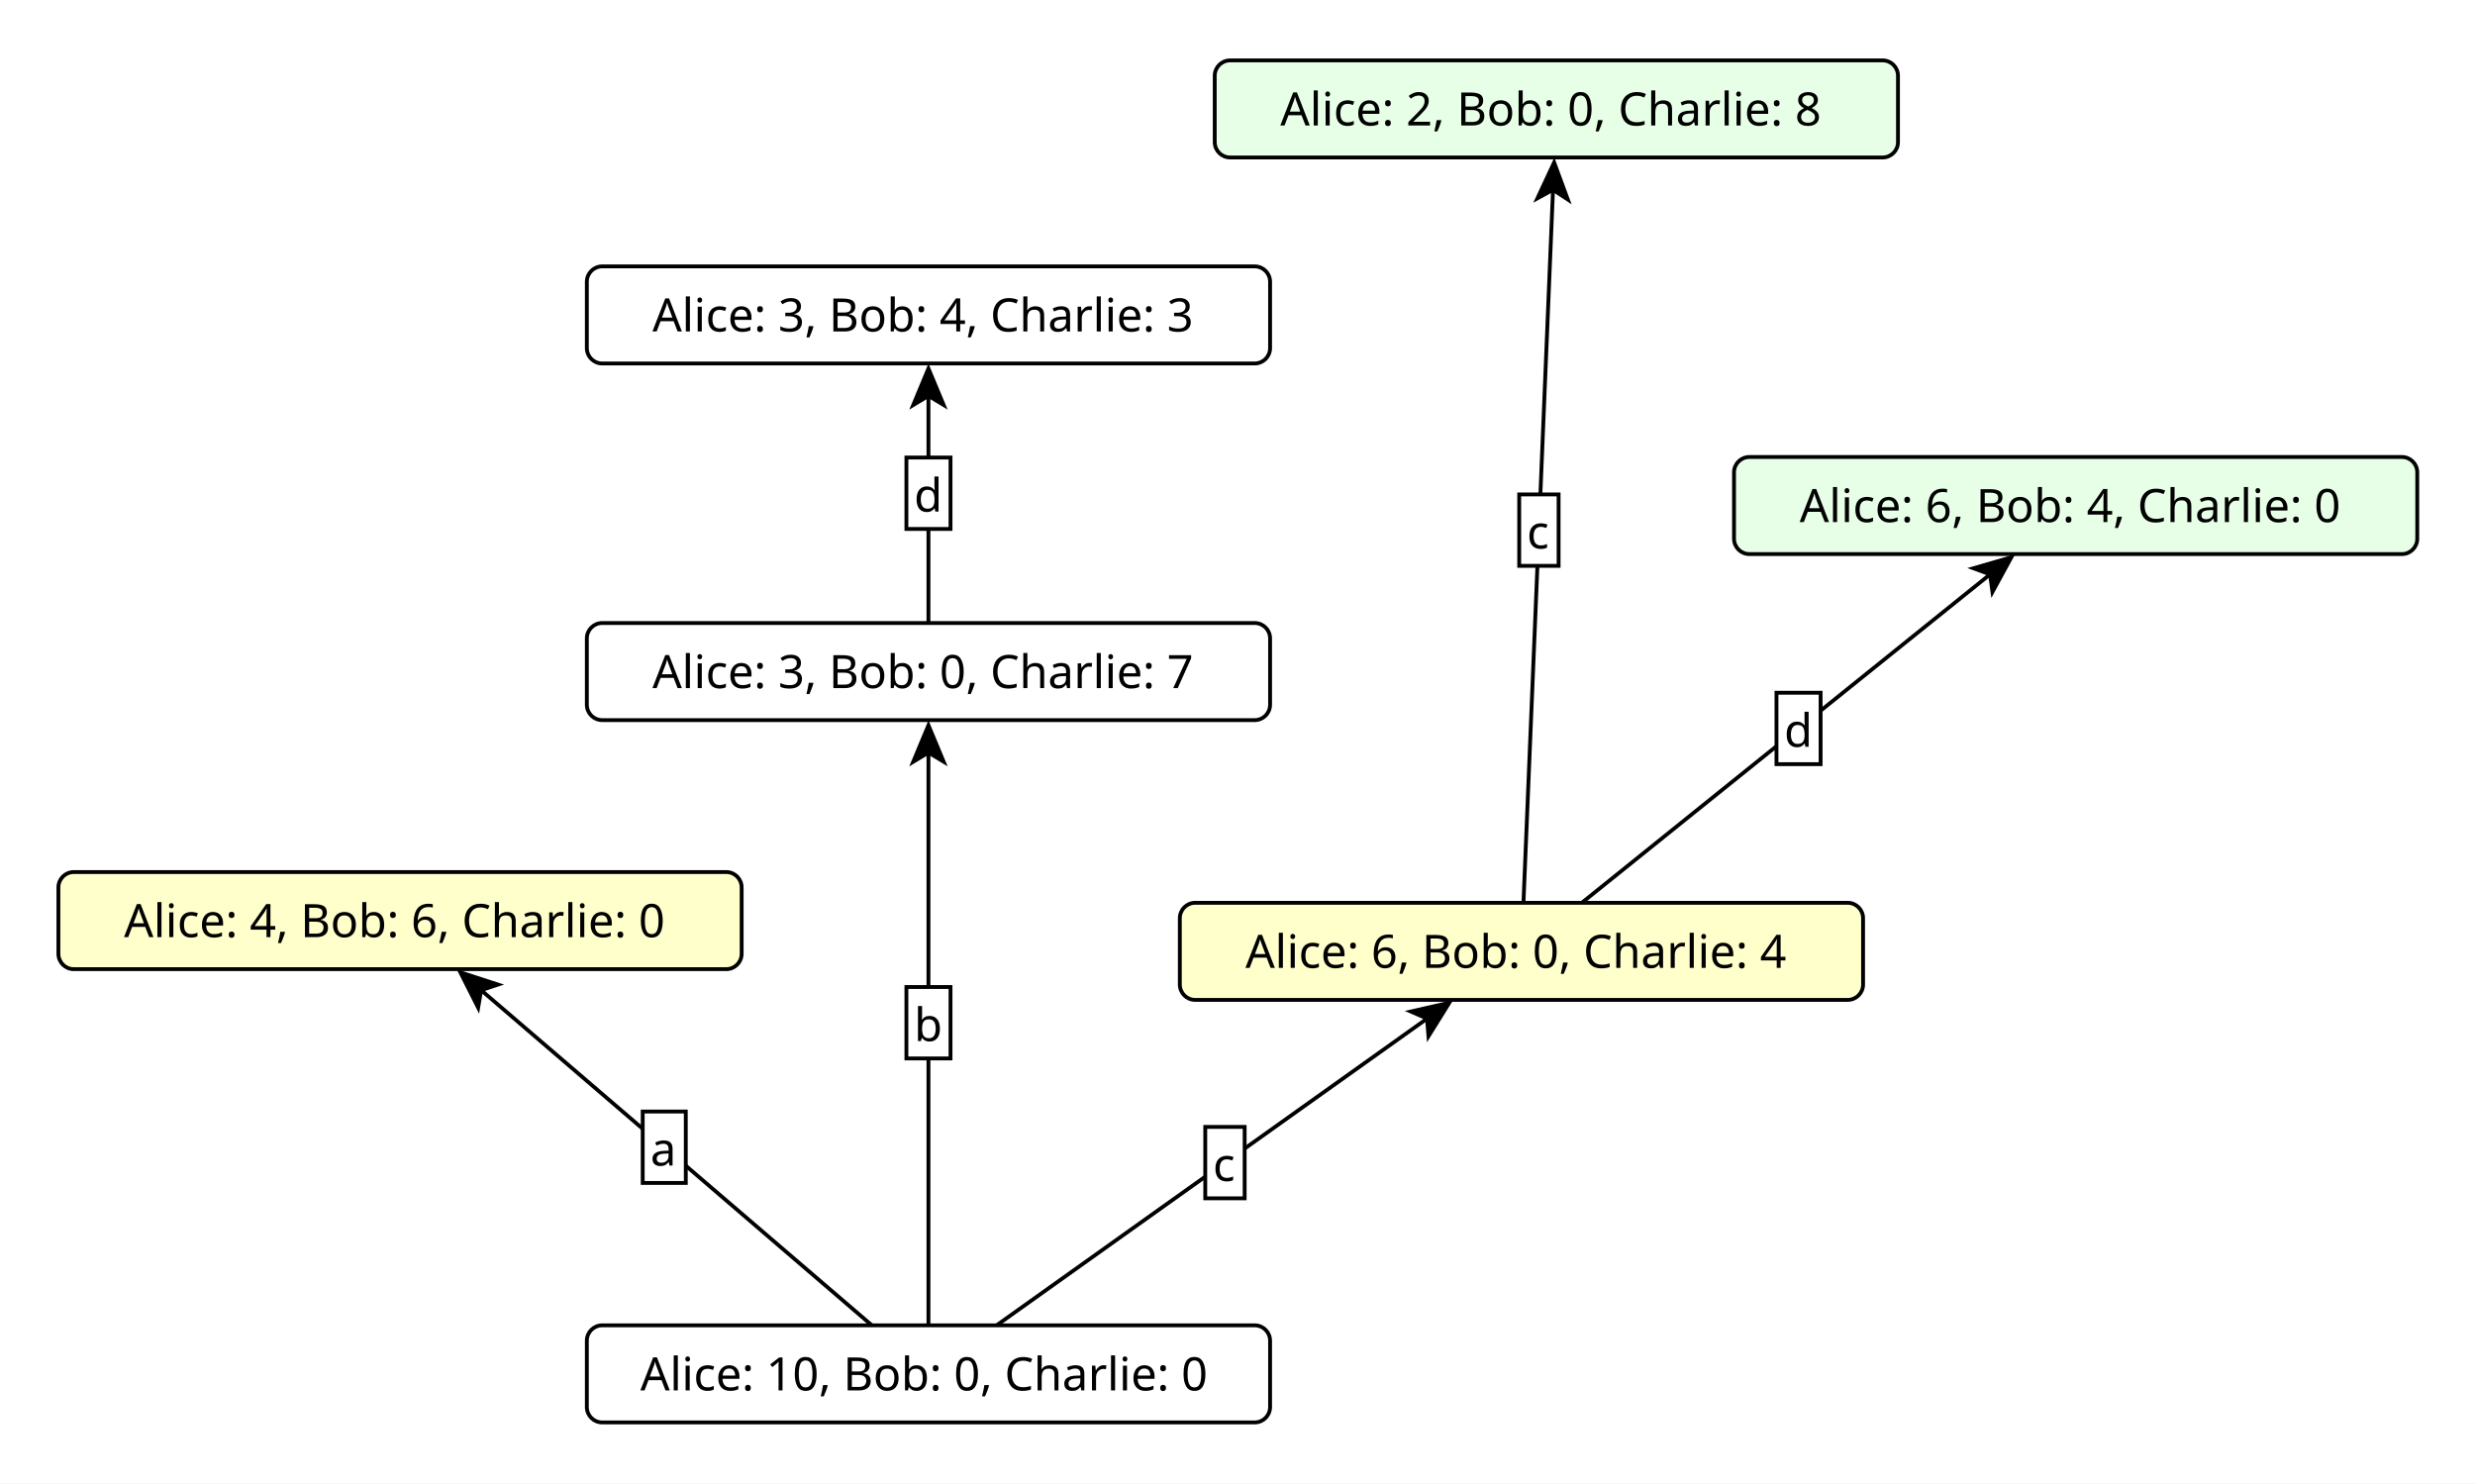
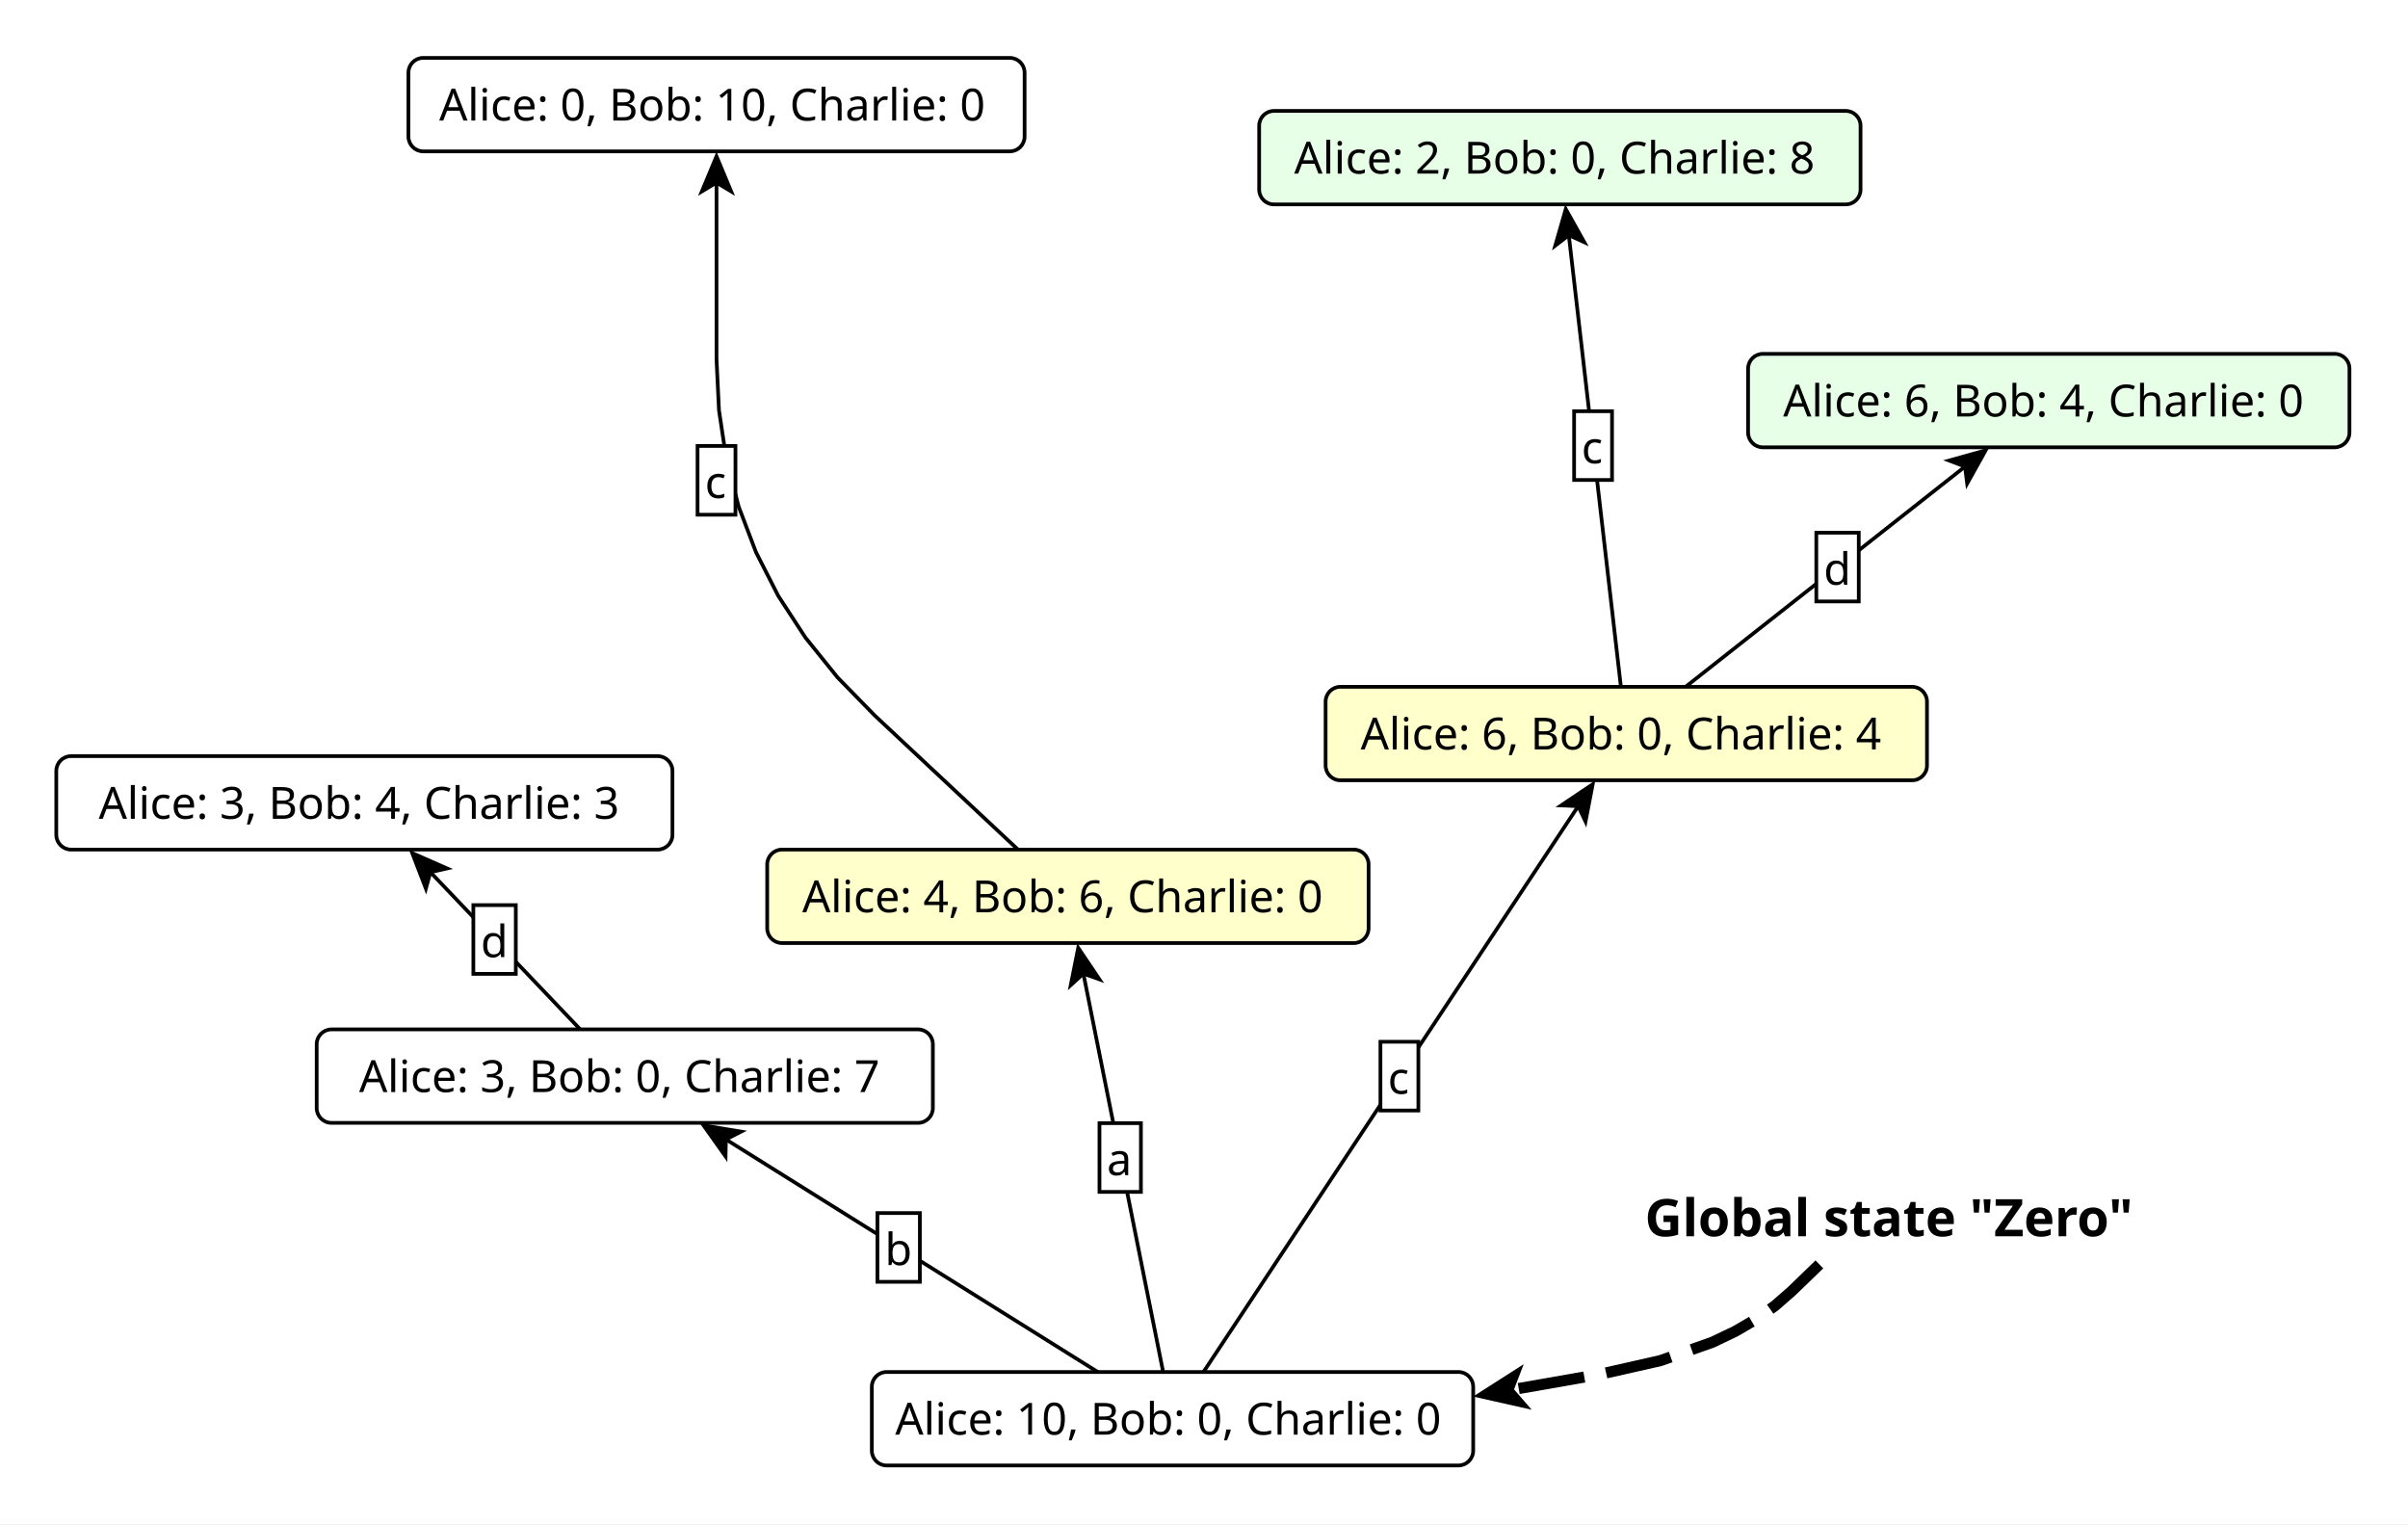
- <svg xmlns="http://www.w3.org/2000/svg" fill-opacity="1" color-rendering="auto" color-interpolation="auto" text-rendering="auto" stroke="black" stroke-linecap="square" width="644" stroke-miterlimit="10" shape-rendering="auto" stroke-opacity="1" fill="black" stroke-dasharray="none" font-weight="normal" stroke-width="1" height="386" font-family="'Dialog'" font-style="normal" stroke-linejoin="miter" font-size="12px" stroke-dashoffset="0" image-rendering="auto">
+ <svg xmlns="http://www.w3.org/2000/svg" fill-opacity="1" color-rendering="auto" color-interpolation="auto" text-rendering="auto" stroke="black" stroke-linecap="square" width="651" stroke-miterlimit="10" shape-rendering="auto" stroke-opacity="1" fill="black" stroke-dasharray="none" font-weight="normal" stroke-width="1" height="412" font-family="'Dialog'" font-style="normal" stroke-linejoin="miter" font-size="12px" stroke-dashoffset="0" image-rendering="auto">
  <defs id="genericDefs" />
  <g>
    <defs id="defs1">
      <clipPath clipPathUnits="userSpaceOnUse" id="clipPath1">
-         <path d="M0 0 L644 0 L644 386 L0 386 L0 0 Z" />
+         <path d="M0 0 L651 0 L651 412 L0 412 L0 0 Z" />
      </clipPath>
      <clipPath clipPathUnits="userSpaceOnUse" id="clipPath2">
-         <path d="M411 246 L1055 246 L1055 632 L411 632 L411 246 Z" />
+         <path d="M328 220 L979 220 L979 632 L328 632 L328 220 Z" />
      </clipPath>
    </defs>
-     <g fill="white" text-rendering="geometricPrecision" shape-rendering="geometricPrecision" transform="translate(-411,-246)" stroke="white">
-       <rect x="411" width="644" height="386" y="246" clip-path="url(#clipPath2)" stroke="none" />
+     <g fill="white" text-rendering="geometricPrecision" shape-rendering="geometricPrecision" transform="translate(-328,-220)" stroke="white">
+       <rect x="328" width="651" height="412" y="220" clip-path="url(#clipPath2)" stroke="none" />
    </g>
-     <g text-rendering="geometricPrecision" stroke-miterlimit="1.45" shape-rendering="geometricPrecision" font-family="'Trebuchet MS'" transform="matrix(1,0,0,1,-411,-246)" stroke-linecap="butt">
-       <text x="577.621" xml:space="preserve" y="607.789" clip-path="url(#clipPath2)" stroke="none">Alice: 10, Bob: 0, Charlie: 0</text>
-       <rect x="563.696" y="590.856" clip-path="url(#clipPath2)" fill="none" width="177.781" rx="4" ry="4" height="25.264" />
+     <g text-rendering="geometricPrecision" stroke-miterlimit="1.45" shape-rendering="geometricPrecision" font-family="'Trebuchet MS'" transform="matrix(1,0,0,1,-328,-220)" stroke-linecap="butt">
+       <text x="570.021" xml:space="preserve" y="607.789" clip-path="url(#clipPath2)" stroke="none">Alice: 10, Bob: 0, Charlie: 0</text>
+       <rect x="563.696" y="590.856" clip-path="url(#clipPath2)" fill="none" width="162.582" rx="4" ry="4" height="25.264" />
    </g>
-     <g fill="rgb(255,255,204)" text-rendering="geometricPrecision" shape-rendering="geometricPrecision" transform="matrix(1,0,0,1,-411,-246)" stroke="rgb(255,255,204)">
-       <rect x="426.197" y="472.912" clip-path="url(#clipPath2)" width="177.781" rx="4" ry="4" height="25.264" stroke="none" />
+     <g fill="rgb(255,255,204)" text-rendering="geometricPrecision" shape-rendering="geometricPrecision" transform="matrix(1,0,0,1,-328,-220)" stroke="rgb(255,255,204)">
+       <rect x="535.413" y="449.648" clip-path="url(#clipPath2)" width="162.582" rx="4" ry="4" height="25.264" stroke="none" />
    </g>
-     <g text-rendering="geometricPrecision" stroke-miterlimit="1.45" shape-rendering="geometricPrecision" font-family="'Trebuchet MS'" transform="matrix(1,0,0,1,-411,-246)" stroke-linecap="butt">
-       <text x="443.269" xml:space="preserve" y="489.845" clip-path="url(#clipPath2)" stroke="none">Alice: 4, Bob: 6, Charlie: 0</text>
-       <rect x="426.197" y="472.912" clip-path="url(#clipPath2)" fill="none" width="177.781" rx="4" ry="4" height="25.264" />
-       <text x="580.768" xml:space="preserve" y="425.045" clip-path="url(#clipPath2)" stroke="none">Alice: 3, Bob: 0, Charlie: 7</text>
-       <rect x="563.696" y="408.112" clip-path="url(#clipPath2)" fill="none" width="177.781" rx="4" ry="4" height="25.264" />
+     <g text-rendering="geometricPrecision" stroke-miterlimit="1.45" shape-rendering="geometricPrecision" font-family="'Trebuchet MS'" transform="matrix(1,0,0,1,-328,-220)" stroke-linecap="butt">
+       <text x="544.885" xml:space="preserve" y="466.581" clip-path="url(#clipPath2)" stroke="none">Alice: 4, Bob: 6, Charlie: 0</text>
+       <rect x="535.413" y="449.648" clip-path="url(#clipPath2)" fill="none" width="162.582" rx="4" ry="4" height="25.264" />
+       <text x="425.088" xml:space="preserve" y="515.185" clip-path="url(#clipPath2)" stroke="none">Alice: 3, Bob: 0, Charlie: 7</text>
+       <rect x="413.616" y="498.252" clip-path="url(#clipPath2)" fill="none" width="166.582" rx="4" ry="4" height="25.264" />
    </g>
-     <g fill="rgb(255,255,204)" text-rendering="geometricPrecision" shape-rendering="geometricPrecision" transform="matrix(1,0,0,1,-411,-246)" stroke="rgb(255,255,204)">
-       <rect x="717.994" y="480.912" clip-path="url(#clipPath2)" width="177.781" rx="4" ry="4" height="25.264" stroke="none" />
+     <g fill="rgb(255,255,204)" text-rendering="geometricPrecision" shape-rendering="geometricPrecision" transform="matrix(1,0,0,1,-328,-220)" stroke="rgb(255,255,204)">
+       <rect x="686.376" y="405.648" clip-path="url(#clipPath2)" width="162.582" rx="4" ry="4" height="25.264" stroke="none" />
    </g>
-     <g text-rendering="geometricPrecision" stroke-miterlimit="1.45" shape-rendering="geometricPrecision" font-family="'Trebuchet MS'" transform="matrix(1,0,0,1,-411,-246)" stroke-linecap="butt">
-       <text x="735.067" xml:space="preserve" y="497.845" clip-path="url(#clipPath2)" stroke="none">Alice: 6, Bob: 0, Charlie: 4</text>
-       <rect x="717.994" y="480.912" clip-path="url(#clipPath2)" fill="none" width="177.781" rx="4" ry="4" height="25.264" />
-       <text x="580.768" xml:space="preserve" y="332.245" clip-path="url(#clipPath2)" stroke="none">Alice: 3, Bob: 4, Charlie: 3</text>
-       <rect x="563.696" y="315.312" clip-path="url(#clipPath2)" fill="none" width="177.781" rx="4" ry="4" height="25.264" />
+     <g text-rendering="geometricPrecision" stroke-miterlimit="1.45" shape-rendering="geometricPrecision" font-family="'Trebuchet MS'" transform="matrix(1,0,0,1,-328,-220)" stroke-linecap="butt">
+       <text x="695.848" xml:space="preserve" y="422.581" clip-path="url(#clipPath2)" stroke="none">Alice: 6, Bob: 0, Charlie: 4</text>
+       <rect x="686.376" y="405.648" clip-path="url(#clipPath2)" fill="none" width="162.582" rx="4" ry="4" height="25.264" />
+       <text x="354.688" xml:space="preserve" y="441.317" clip-path="url(#clipPath2)" stroke="none">Alice: 3, Bob: 4, Charlie: 3</text>
+       <rect x="343.216" y="424.384" clip-path="url(#clipPath2)" fill="none" width="166.582" rx="4" ry="4" height="25.264" />
    </g>
-     <g fill="rgb(230,255,230)" text-rendering="geometricPrecision" shape-rendering="geometricPrecision" transform="matrix(1,0,0,1,-411,-246)" stroke="rgb(230,255,230)">
-       <rect x="727.077" y="261.712" clip-path="url(#clipPath2)" width="177.781" rx="4" ry="4" height="25.264" stroke="none" />
+     <g fill="rgb(230,255,230)" text-rendering="geometricPrecision" shape-rendering="geometricPrecision" transform="matrix(1,0,0,1,-328,-220)" stroke="rgb(230,255,230)">
+       <rect x="668.413" y="249.984" clip-path="url(#clipPath2)" width="162.582" rx="4" ry="4" height="25.264" stroke="none" />
    </g>
-     <g text-rendering="geometricPrecision" stroke-miterlimit="1.45" shape-rendering="geometricPrecision" font-family="'Trebuchet MS'" transform="matrix(1,0,0,1,-411,-246)" stroke-linecap="butt">
-       <text x="744.149" xml:space="preserve" y="278.645" clip-path="url(#clipPath2)" stroke="none">Alice: 2, Bob: 0, Charlie: 8</text>
-       <rect x="727.077" y="261.712" clip-path="url(#clipPath2)" fill="none" width="177.781" rx="4" ry="4" height="25.264" />
+     <g text-rendering="geometricPrecision" stroke-miterlimit="1.45" shape-rendering="geometricPrecision" font-family="'Trebuchet MS'" transform="matrix(1,0,0,1,-328,-220)" stroke-linecap="butt">
+       <text x="677.885" xml:space="preserve" y="266.917" clip-path="url(#clipPath2)" stroke="none">Alice: 2, Bob: 0, Charlie: 8</text>
+       <rect x="668.413" y="249.984" clip-path="url(#clipPath2)" fill="none" width="162.582" rx="4" ry="4" height="25.264" />
    </g>
-     <g fill="rgb(230,255,230)" text-rendering="geometricPrecision" shape-rendering="geometricPrecision" transform="matrix(1,0,0,1,-411,-246)" stroke="rgb(230,255,230)">
-       <rect x="862.194" y="364.912" clip-path="url(#clipPath2)" width="177.781" rx="4" ry="4" height="25.264" stroke="none" />
+     <g fill="rgb(230,255,230)" text-rendering="geometricPrecision" shape-rendering="geometricPrecision" transform="matrix(1,0,0,1,-328,-220)" stroke="rgb(230,255,230)">
+       <rect x="800.594" y="315.648" clip-path="url(#clipPath2)" width="162.582" rx="4" ry="4" height="25.264" stroke="none" />
    </g>
-     <g text-rendering="geometricPrecision" stroke-miterlimit="1.45" shape-rendering="geometricPrecision" font-family="'Trebuchet MS'" transform="matrix(1,0,0,1,-411,-246)" stroke-linecap="butt">
-       <text x="879.266" xml:space="preserve" y="381.845" clip-path="url(#clipPath2)" stroke="none">Alice: 6, Bob: 4, Charlie: 0</text>
-       <rect x="862.194" y="364.912" clip-path="url(#clipPath2)" fill="none" width="177.781" rx="4" ry="4" height="25.264" />
-       <path fill="none" d="M637.85 590.847 L535.876 503.376" clip-path="url(#clipPath2)" />
-       <path d="M529.804 498.167 L535.656 509.775 L536.635 504.027 L542.167 502.185 Z" clip-path="url(#clipPath2)" stroke="none" />
-       <rect x="578.234" y="535.224" clip-path="url(#clipPath2)" fill="white" width="11.207" height="18.584" stroke="none" />
-       <rect stroke-linecap="square" x="578.234" y="535.224" clip-path="url(#clipPath2)" fill="none" width="11.207" height="18.584" stroke-miterlimit="1.6" />
-       <text x="580.234" xml:space="preserve" y="549.288" clip-path="url(#clipPath2)" font-family="'Verdana'" stroke="none">a</text>
-       <path fill="none" d="M652.586 590.862 L652.586 441.411" clip-path="url(#clipPath2)" />
-       <path d="M652.586 433.411 L647.586 445.411 L652.586 442.411 L657.586 445.411 Z" clip-path="url(#clipPath2)" stroke="none" />
-       <rect x="646.848" y="502.824" clip-path="url(#clipPath2)" fill="white" width="11.477" height="18.584" stroke="none" />
-       <rect stroke-linecap="square" x="646.848" y="502.824" clip-path="url(#clipPath2)" fill="none" width="11.477" height="18.584" stroke-miterlimit="1.6" />
-       <text x="648.848" xml:space="preserve" y="516.889" clip-path="url(#clipPath2)" font-family="'Verdana'" stroke="none">b</text>
-       <path fill="none" d="M670.329 590.846 L782.667 510.8" clip-path="url(#clipPath2)" />
-       <path d="M789.182 506.158 L776.508 509.05 L781.852 511.381 L782.311 517.194 Z" clip-path="url(#clipPath2)" stroke="none" />
-       <rect x="724.61" y="539.224" clip-path="url(#clipPath2)" fill="white" width="10.252" height="18.584" stroke="none" />
-       <rect stroke-linecap="square" x="724.61" y="539.224" clip-path="url(#clipPath2)" fill="none" width="10.252" height="18.584" stroke-miterlimit="1.6" />
-       <text x="726.61" xml:space="preserve" y="553.288" clip-path="url(#clipPath2)" font-family="'Verdana'" stroke="none">c</text>
-       <path fill="none" d="M652.586 408.102 L652.586 348.586" clip-path="url(#clipPath2)" />
-       <path d="M652.586 340.586 L647.586 352.586 L652.586 349.586 L657.586 352.586 Z" clip-path="url(#clipPath2)" stroke="none" />
-       <rect x="646.848" y="365.052" clip-path="url(#clipPath2)" fill="white" width="11.477" height="18.584" stroke="none" />
-       <rect stroke-linecap="square" x="646.848" y="365.052" clip-path="url(#clipPath2)" fill="none" width="11.477" height="18.584" stroke-miterlimit="1.6" />
-       <text x="648.848" xml:space="preserve" y="379.116" clip-path="url(#clipPath2)" font-family="'Verdana'" stroke="none">d</text>
-       <path fill="none" d="M807.409 480.887 L815.113 294.969" clip-path="url(#clipPath2)" />
-       <path d="M815.444 286.976 L809.952 298.758 L815.072 295.968 L819.943 299.172 Z" clip-path="url(#clipPath2)" stroke="none" />
-       <rect x="806.3" y="374.652" clip-path="url(#clipPath2)" fill="white" width="10.252" height="18.584" stroke="none" />
-       <rect stroke-linecap="square" x="806.3" y="374.652" clip-path="url(#clipPath2)" fill="none" width="10.252" height="18.584" stroke-miterlimit="1.6" />
-       <text x="808.3" xml:space="preserve" y="388.716" clip-path="url(#clipPath2)" font-family="'Verdana'" stroke="none">c</text>
-       <path fill="none" d="M822.621 480.885 L929.139 395.199" clip-path="url(#clipPath2)" />
-       <path d="M935.372 390.184 L922.888 393.81 L928.359 395.825 L929.156 401.602 Z" clip-path="url(#clipPath2)" stroke="none" />
-       <rect x="873.246" y="426.252" clip-path="url(#clipPath2)" fill="white" width="11.477" height="18.584" stroke="none" />
-       <rect stroke-linecap="square" x="873.246" y="426.252" clip-path="url(#clipPath2)" fill="none" width="11.477" height="18.584" stroke-miterlimit="1.6" />
-       <text x="875.246" xml:space="preserve" y="440.317" clip-path="url(#clipPath2)" font-family="'Verdana'" stroke="none">d</text>
+     <g text-rendering="geometricPrecision" stroke-miterlimit="1.45" shape-rendering="geometricPrecision" font-family="'Trebuchet MS'" transform="matrix(1,0,0,1,-328,-220)" stroke-linecap="butt">
+       <text x="810.067" xml:space="preserve" y="332.581" clip-path="url(#clipPath2)" stroke="none">Alice: 6, Bob: 4, Charlie: 0</text>
+       <rect x="800.594" y="315.648" clip-path="url(#clipPath2)" fill="none" width="162.582" rx="4" ry="4" height="25.264" />
+       <text x="446.741" xml:space="preserve" y="252.581" clip-path="url(#clipPath2)" stroke="none">Alice: 0, Bob: 10, Charlie: 0</text>
+       <rect x="438.416" y="235.648" clip-path="url(#clipPath2)" fill="none" width="166.582" rx="4" ry="4" height="25.264" />
+       <text x="772.677" font-size="14px" y="554.162" clip-path="url(#clipPath2)" stroke="none" font-weight="bold" xml:space="preserve">Global state "Zero"</text>
+       <path fill="none" d="M642.452 590.836 L620.808 482.773" clip-path="url(#clipPath2)" />
+       <path d="M619.237 474.928 L616.691 487.677 L621.004 483.753 L626.496 485.713 Z" clip-path="url(#clipPath2)" stroke="none" />
+       <rect x="625.241" y="523.592" clip-path="url(#clipPath2)" fill="white" width="11.207" height="18.584" stroke="none" />
+       <rect stroke-linecap="square" x="625.241" y="523.592" clip-path="url(#clipPath2)" fill="none" width="11.207" height="18.584" stroke-miterlimit="1.6" />
+       <text x="627.241" xml:space="preserve" y="537.656" clip-path="url(#clipPath2)" font-family="'Verdana'" stroke="none">a</text>
+       <path fill="none" d="M624.777 590.85 L523.888 527.757" clip-path="url(#clipPath2)" />
+       <path d="M517.105 523.515 L524.628 534.117 L524.735 528.287 L529.93 525.639 Z" clip-path="url(#clipPath2)" stroke="none" />
+       <rect x="565.208" y="547.894" clip-path="url(#clipPath2)" fill="white" width="11.477" height="18.584" stroke="none" />
+       <rect stroke-linecap="square" x="565.208" y="547.894" clip-path="url(#clipPath2)" fill="none" width="11.477" height="18.584" stroke-miterlimit="1.6" />
+       <text x="567.208" xml:space="preserve" y="561.958" clip-path="url(#clipPath2)" font-family="'Verdana'" stroke="none">b</text>
+       <path fill="none" d="M653.358 590.85 L754.89 437.568" clip-path="url(#clipPath2)" />
+       <path d="M759.308 430.898 L748.513 438.142 L754.338 438.402 L756.85 443.664 Z" clip-path="url(#clipPath2)" stroke="none" />
+       <rect x="701.2" y="501.592" clip-path="url(#clipPath2)" fill="white" width="10.252" height="18.584" stroke="none" />
+       <rect stroke-linecap="square" x="701.2" y="501.592" clip-path="url(#clipPath2)" fill="none" width="10.252" height="18.584" stroke-miterlimit="1.6" />
+       <text x="703.2" xml:space="preserve" y="515.656" clip-path="url(#clipPath2)" font-family="'Verdana'" stroke="none">c</text>
+       <path fill="none" d="M484.841 498.224 L444.074 455.449" clip-path="url(#clipPath2)" />
+       <path d="M438.555 449.658 L443.214 461.794 L444.764 456.173 L450.453 454.895 Z" clip-path="url(#clipPath2)" stroke="none" />
+       <rect x="455.968" y="464.658" clip-path="url(#clipPath2)" fill="white" width="11.477" height="18.584" stroke="none" />
+       <rect stroke-linecap="square" x="455.968" y="464.658" clip-path="url(#clipPath2)" fill="none" width="11.477" height="18.584" stroke-miterlimit="1.6" />
+       <text x="457.968" xml:space="preserve" y="478.723" clip-path="url(#clipPath2)" font-family="'Verdana'" stroke="none">d</text>
+       <path fill="none" d="M766.206 405.625 L752.075 283.167" clip-path="url(#clipPath2)" />
+       <path d="M751.158 275.22 L747.566 287.714 L752.189 284.161 L757.5 286.568 Z" clip-path="url(#clipPath2)" stroke="none" />
+       <rect x="753.559" y="331.156" clip-path="url(#clipPath2)" fill="white" width="10.252" height="18.584" stroke="none" />
+       <rect stroke-linecap="square" x="753.559" y="331.156" clip-path="url(#clipPath2)" fill="none" width="10.252" height="18.584" stroke-miterlimit="1.6" />
+       <text x="755.559" xml:space="preserve" y="345.221" clip-path="url(#clipPath2)" font-family="'Verdana'" stroke="none">c</text>
+       <path fill="none" d="M783.7 405.646 L859.565 345.868" clip-path="url(#clipPath2)" />
+       <path d="M865.848 340.916 L853.328 344.416 L858.779 346.486 L859.518 352.27 Z" clip-path="url(#clipPath2)" stroke="none" />
+       <rect x="819.037" y="363.988" clip-path="url(#clipPath2)" fill="white" width="11.477" height="18.584" stroke="none" />
+       <rect stroke-linecap="square" x="819.037" y="363.988" clip-path="url(#clipPath2)" fill="none" width="11.477" height="18.584" stroke-miterlimit="1.6" />
+       <text x="821.037" xml:space="preserve" y="378.053" clip-path="url(#clipPath2)" font-family="'Verdana'" stroke="none">d</text>
+       <path fill="none" d="M603.208 449.648 L564.455 413.374 L554.436 403.116 L545.752 392.35 L538.405 381.075 L532.393 369.292 L527.718 357 L524.378 344.2 L522.374 330.891 L521.706 317.074 L521.706 268.944" clip-path="url(#clipPath2)" />
+       <path d="M521.706 260.944 L516.706 272.944 L521.706 269.944 L526.706 272.944 Z" clip-path="url(#clipPath2)" stroke="none" />
+       <rect x="516.58" y="340.545" clip-path="url(#clipPath2)" fill="white" width="10.252" height="18.584" stroke="none" />
+       <rect stroke-linecap="square" x="516.58" y="340.545" clip-path="url(#clipPath2)" fill="none" width="10.252" height="18.584" stroke-miterlimit="1.6" />
+       <text x="518.58" xml:space="preserve" y="354.61" clip-path="url(#clipPath2)" font-family="'Verdana'" stroke="none">c</text>
+       <path fill="none" stroke-dasharray="18,6" d="M819.867 561.768 L812.321 569.063 L807.823 572.978 L802.762 576.575 L797.136 579.855 L790.945 582.816 L776.871 587.784 L760.54 591.48 L736.087 595.765" stroke-width="3" clip-path="url(#clipPath2)" />
+       <path stroke-dasharray="18,6" d="M726.238 597.492 L742.091 601.058 L737.319 595.55 L739.933 588.746 Z" stroke-width="3" clip-path="url(#clipPath2)" stroke="none" />
    </g>
  </g>
</svg>
